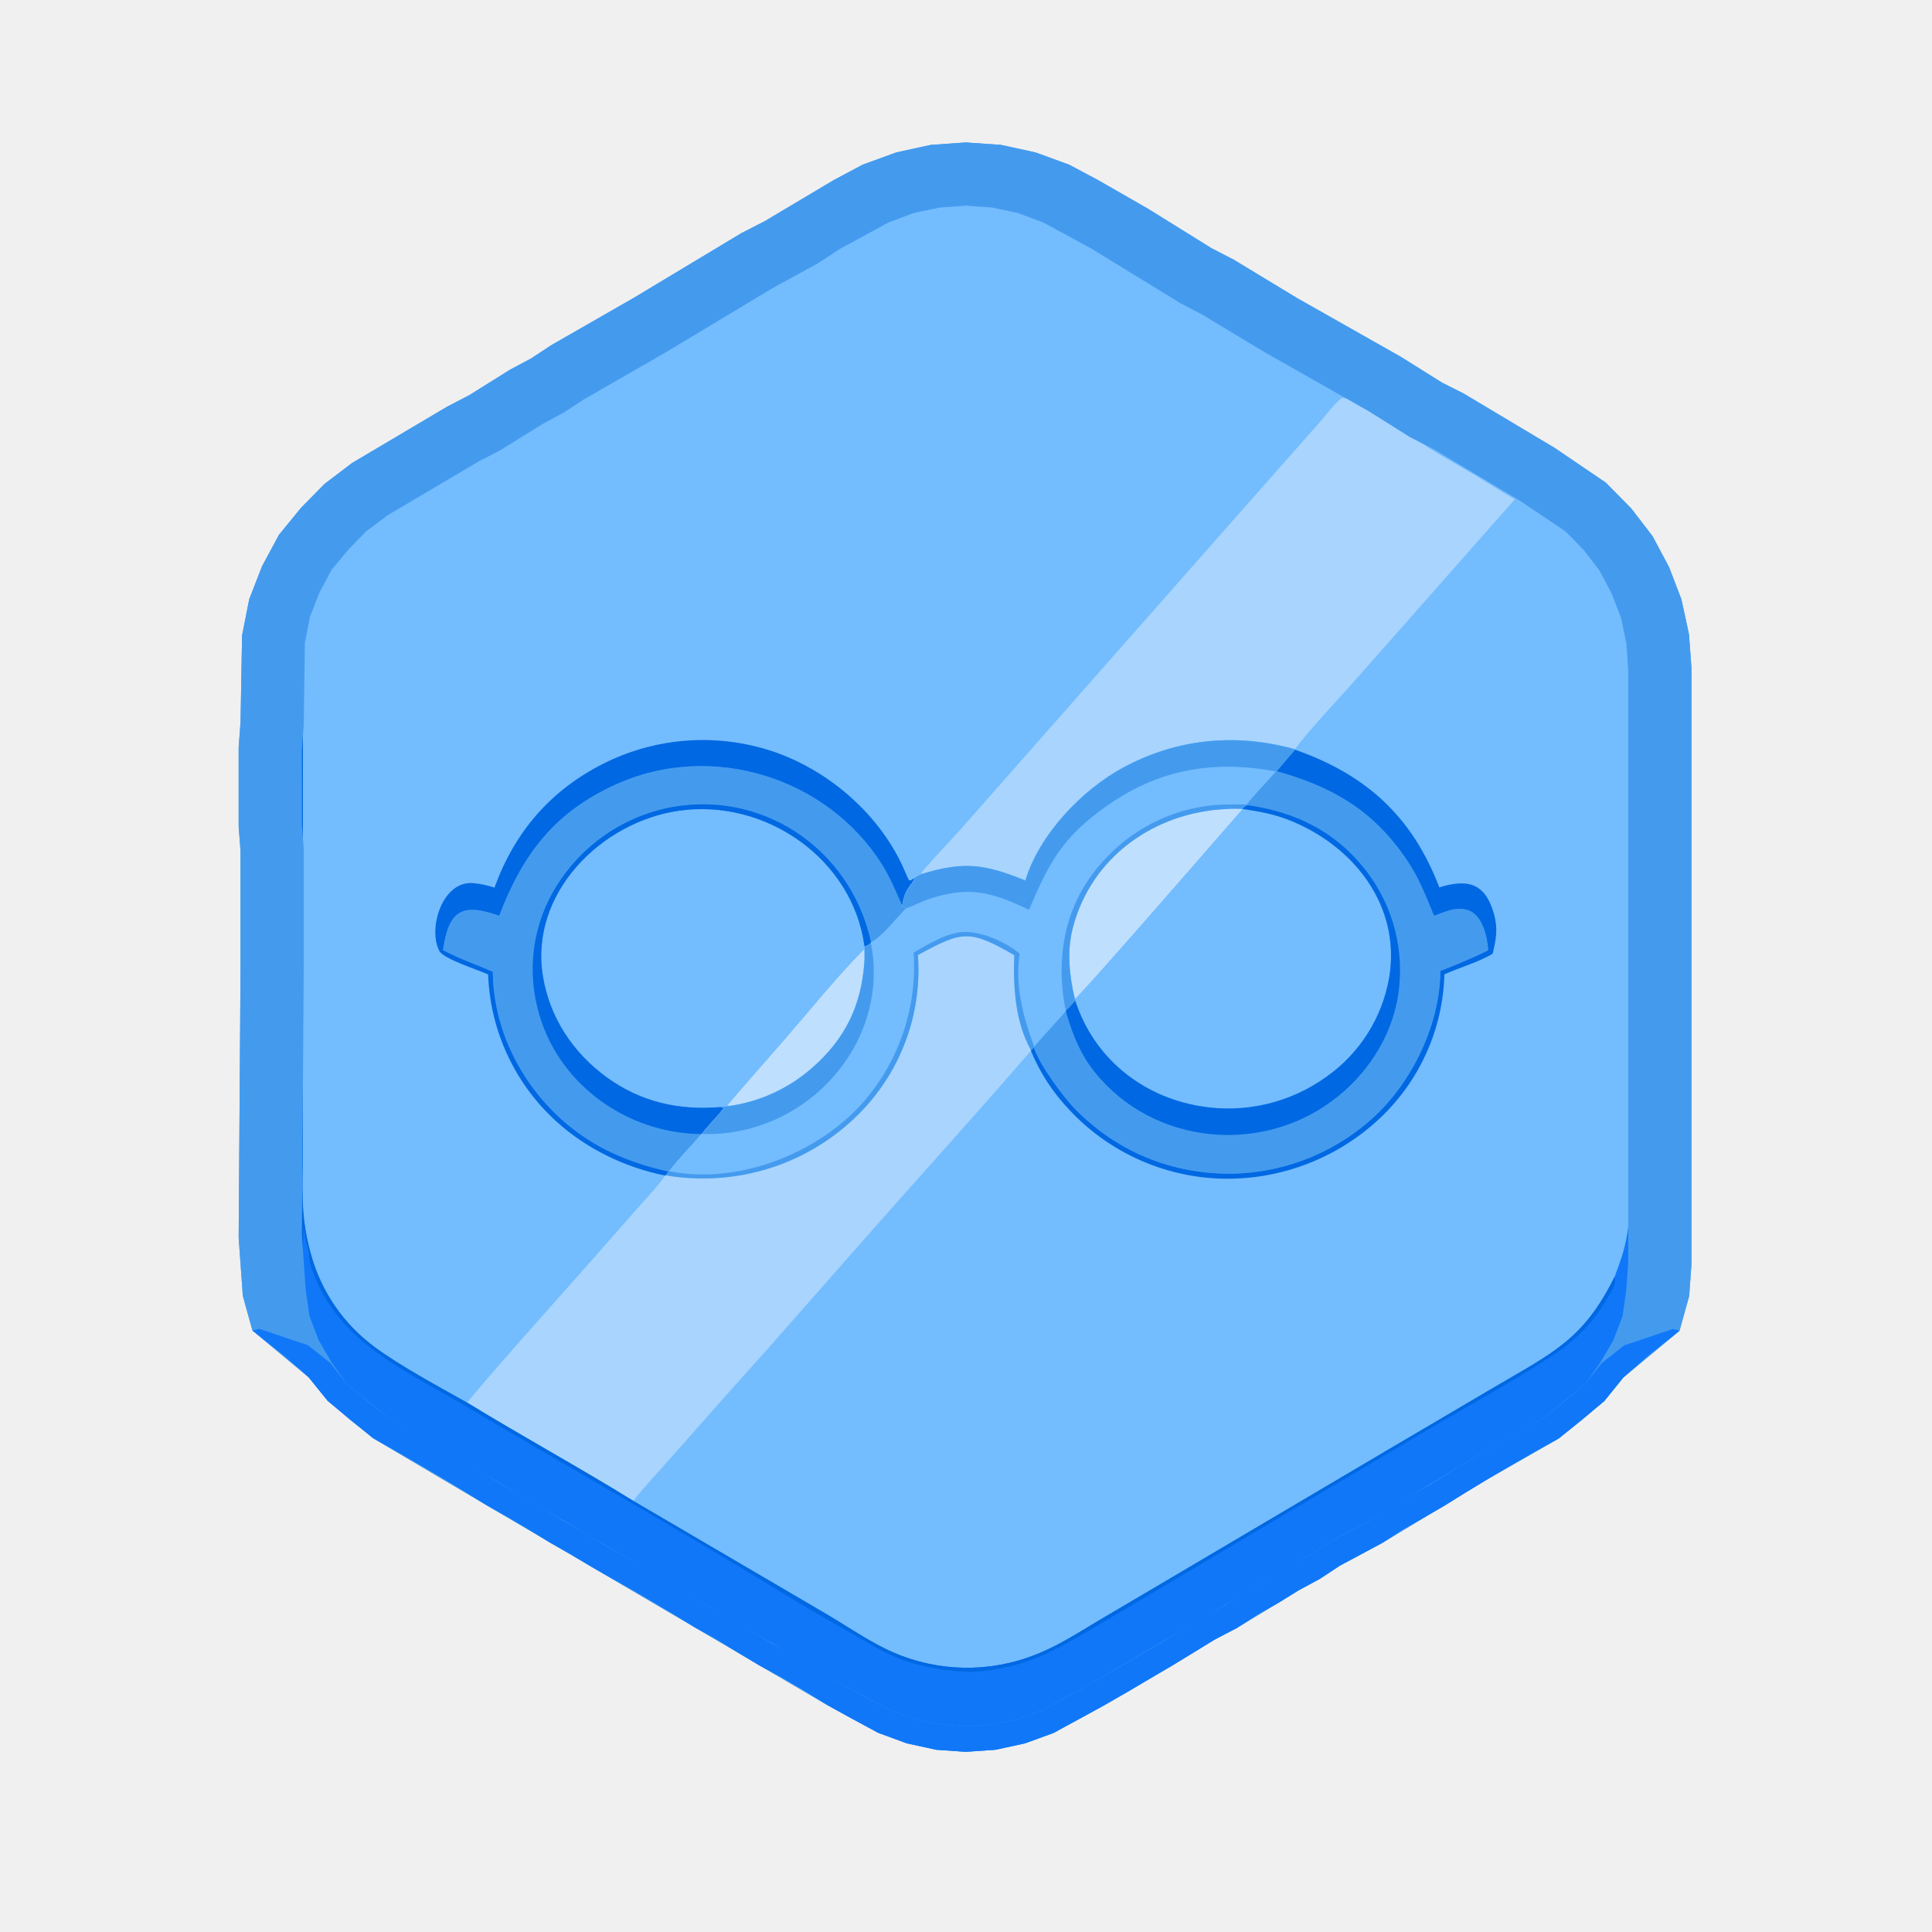
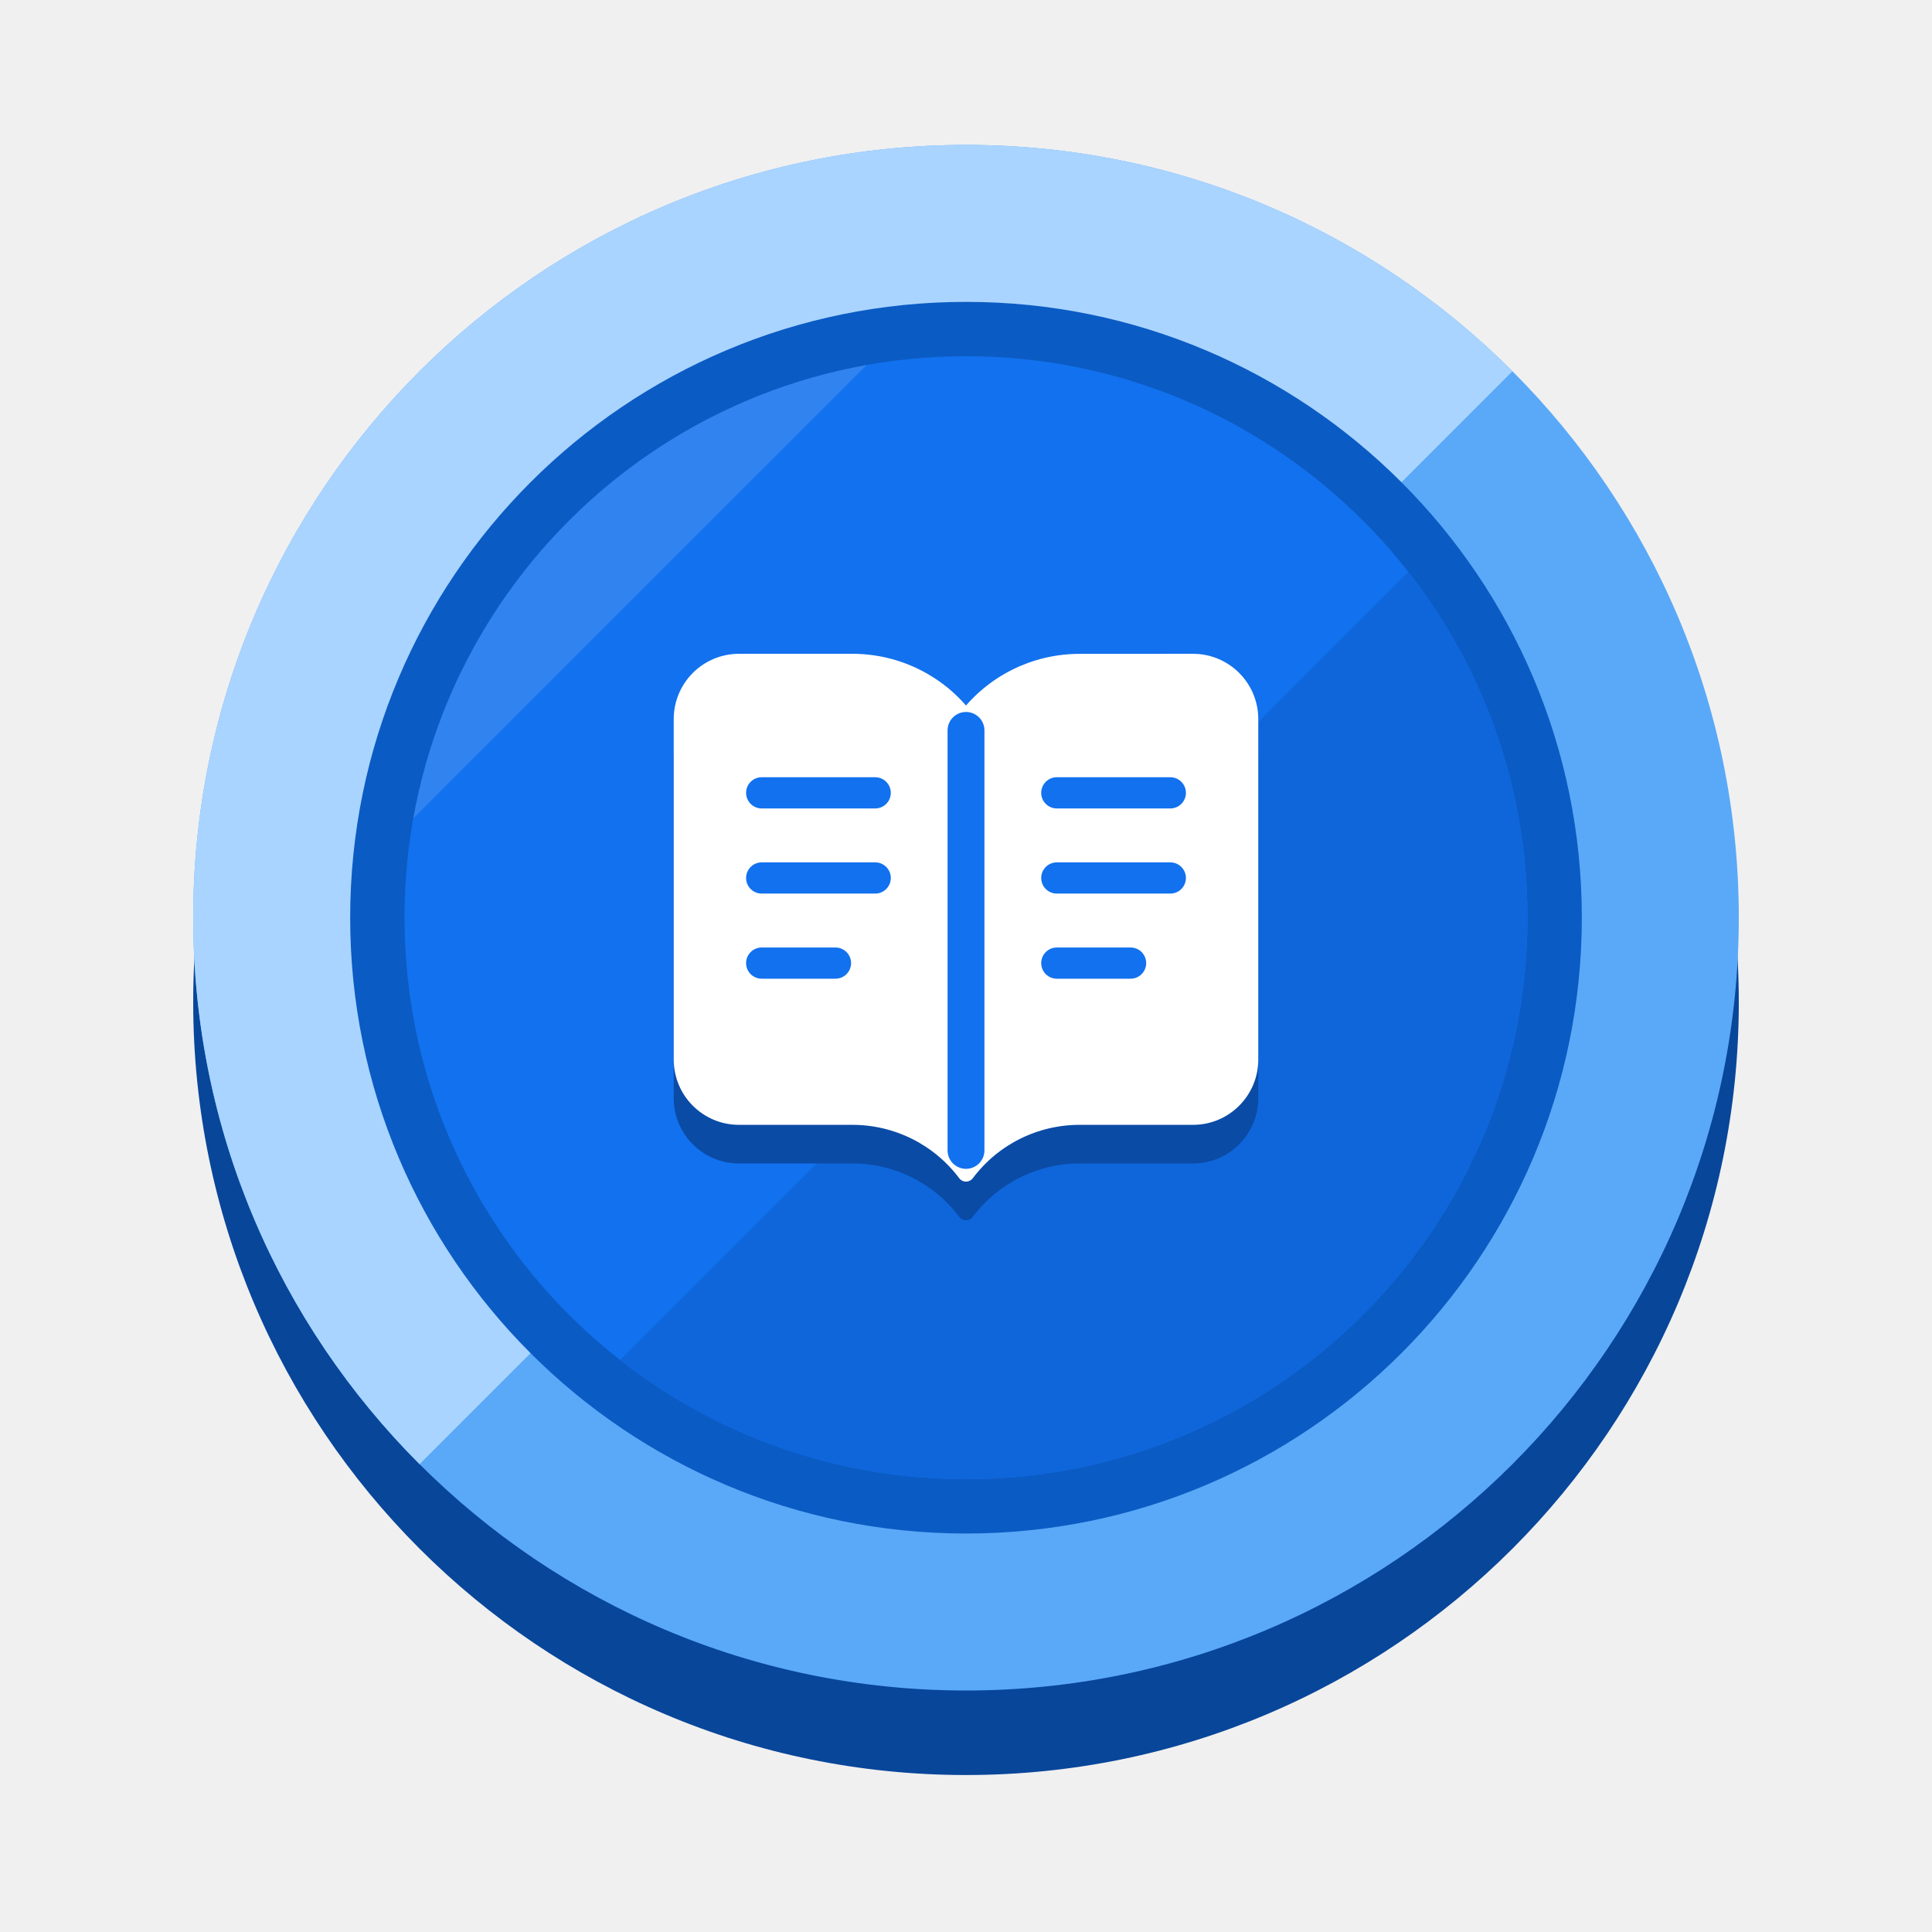
- <svg xmlns="http://www.w3.org/2000/svg" width="1169" height="1169" viewBox="0 0 1169 1169">
-   <path transform="scale(1.1416)" fill="#449BEE" d="M896.5 512.1L896.5 670.2L895.3 686.9L890.2 705.3L860.4 730.1L850.3 742.6L826.2 762.4L788.8 783.8L732.6 817.8L710.2 829.8L699.6 836.8L688.3 842.9L655.5 862.9L644 868.9L597.5 896.8L558.4 918.5L543.3 924L527.7 927.4L511.9 928.5L496.2 927.4L480.6 924L465.4 918.4L438.6 903.8L257.9 797.8L197.8 762.3L173.7 742.5L163.6 730L133.8 705.2L128.7 686.8L126.5 656L127.5 512.1L127.5 451.2L126.5 438.2L126.5 396.1L127.5 382.7L128.3 336.8L132.1 317.6L138.9 300.1L147.9 283.4L159.6 269.1L172 256.5L186.6 245.4L236.9 215.6L248.8 209.4L270.4 195.9L281.5 190L292.1 183L336.2 157.7L392.9 123.6L405.2 117.3L442 95.4L457.2 87.3L475 80.8L493.3 76.8L511.9 75.5L530.6 76.8L548.9 80.8L566.7 87.3L581.9 95.4L608.4 110.6L642.2 131.6L654 137.7L687.5 158L742.6 189.2L764.3 202.8L775.8 208.6L824 237.4L851.1 255.8L864.6 269.5L875.9 284.2L884.6 300.5L891.2 317.7L895.2 336.2L896.5 354Z" />
-   <path fill="#73BCFE" transform="scale(1.1416 1.1416)" d="M159.974 369.729C159.643 366.073 160.052 360.883 159.939 357.111C159.352 337.507 164.783 317.654 175.792 301.146C182.168 291.554 190.202 283.174 199.516 276.398C205.048 272.431 212.456 268.294 218.369 264.819L248.412 247.255L329.382 199.636L422.02 145.287C436.442 136.841 450.761 128.066 465.436 119.968C488.768 107.093 518.141 104.813 543.405 112.941C557.764 117.561 570.168 126.001 583.064 133.462C598.157 142.194 612.934 151.574 627.971 160.338L692.759 198.243C700.131 202.628 707.881 206.407 715.024 211.184C718.944 212.955 745.429 228.002 748.355 230.712C760.793 237.13 772.804 244.813 784.84 251.973C801.236 261.727 824.455 273.528 837.497 286.835C848.166 297.72 856.188 311.809 860.777 326.295C867.008 345.963 864.922 385.876 864.923 407.761L864.891 489.045L864.874 584.724C864.893 601.913 865.191 619.603 864.899 636.724C864.767 676.785 869.395 706.695 837.536 738.762C827.119 749.247 814.496 755.672 801.706 763.163L769.928 781.804L662.275 844.946C635.129 861.293 607.803 877.34 580.304 893.086C571.699 897.954 563.417 903.989 554.36 908.042C529.354 919.234 495.477 919.841 470.622 908.022C459.026 902.508 446.624 894.297 435.453 887.73L367.309 847.667L260.515 785.017L226.946 765.301C212.509 756.86 198.195 749.659 186.372 737.743C167.896 719.122 159.635 696.797 159.853 670.743C159.872 668.927 159.914 667.112 159.978 665.297C159.303 653.597 159.861 634.553 159.854 622.413L159.908 534.502L159.871 427.339C159.856 409.102 159.328 387.735 159.974 369.729Z" />
-   <path fill="#73BCFE" transform="scale(1.1416 1.1416)" d="M159.974 369.729C159.643 366.073 160.052 360.883 159.939 357.111C159.352 337.507 164.783 317.654 175.792 301.146C182.168 291.554 190.202 283.174 199.516 276.398C205.048 272.431 212.456 268.294 218.369 264.819L248.412 247.255L329.382 199.636L422.02 145.287C436.442 136.841 450.761 128.066 465.436 119.968C488.768 107.093 518.141 104.813 543.405 112.941C557.764 117.561 570.168 126.001 583.064 133.462C598.157 142.194 612.934 151.574 627.971 160.338L692.759 198.243C700.131 202.628 707.881 206.407 715.024 211.184C718.944 212.955 745.429 228.002 748.355 230.712C750.432 234.21 773.921 247.188 778.703 250.016C786.147 254.417 795.371 260.425 802.904 264.644L720.175 358.387C711.116 368.768 693.892 386.756 686.355 397.125C655.242 388.465 623.941 391.33 595.183 406.905C573.265 418.775 550.858 442.362 543.468 466.668C521.874 458.014 511.09 456.374 488.582 463.213C487.611 463.696 485.573 464.609 484.86 465.249C484.072 467.42 482.698 468.819 481.403 470.793C479.37 473.894 478.92 476.484 478.154 480.047L480.536 481.377L480.067 481.826C475.503 486.271 467.135 497.181 461.666 499.469L461.579 499.866C460.377 500.731 459.945 501.1 458.597 501.744L458.193 501.524C458.285 504.33 458.502 507.243 458.143 510.008C456.551 532.992 447.982 550.661 430.469 565.978C418.001 576.976 402.556 584.038 386.081 586.274C385.575 586.336 382.354 586.684 382.123 586.767L383.753 587.265C380.026 591.941 375.666 596.231 371.818 601.059C366.503 607.467 359.54 614.365 354.707 620.744L354.426 620.956L352.968 622.912L352.549 623.075C350.234 626.705 344.396 633.104 341.411 636.467C335.73 642.823 330.085 649.211 324.474 655.63C298.939 684.869 272.38 713.771 247.499 743.368C233.206 735.424 211.531 723.599 198.785 714.122C182.217 701.986 170.241 684.603 164.804 664.798C158.797 643.378 160.472 628.954 160.517 607.051L160.544 559.157L160.525 423.579L160.557 389.567C160.558 383.841 160.929 375.244 159.974 369.729Z" />
-   <path fill="#BFDFFE" fill-opacity="0.7" transform="scale(1.1416 1.1416)" d="M488.582 463.213L488.363 462.476C495.132 454.441 502.646 446.832 509.649 438.993L547.868 395.63L674.59 251.908L699.168 224.161C701.099 221.951 709.235 211.466 711.433 210.892C712.513 211.065 713.111 211.157 714.19 211.174L715.024 211.184C718.944 212.955 745.429 228.002 748.355 230.712C750.432 234.21 773.921 247.188 778.703 250.016C786.147 254.417 795.371 260.425 802.904 264.644L720.175 358.387C711.116 368.768 693.892 386.756 686.355 397.125C655.242 388.465 623.941 391.33 595.183 406.905C573.265 418.775 550.858 442.362 543.468 466.668C521.874 458.014 511.09 456.374 488.582 463.213Z" />
-   <path fill="#73BCFE" transform="scale(1.1416 1.1416)" d="M382.123 586.767C359.825 588.624 339.731 584.189 321.446 570.901C303.618 557.846 291.444 539.458 287.789 517.642C280.429 473.712 318.482 435.454 360.251 429.641C405.798 423.302 451.971 455.17 458.193 501.524C458.285 504.33 458.502 507.243 458.143 510.008C456.551 532.992 447.982 550.661 430.469 565.978C418.001 576.976 402.556 584.038 386.081 586.274C385.575 586.336 382.354 586.684 382.123 586.767Z" />
-   <path fill="#BFDFFE" transform="scale(1.1416 1.1416)" d="M458.011 503.175L458.143 510.008C456.551 532.992 447.982 550.661 430.469 565.978C418.001 576.976 402.556 584.038 386.081 586.274L385.872 585.427C395.817 573.783 406.196 562.168 416.252 550.55C429.345 535.421 443.973 517.293 458.011 503.175Z" />
-   <path fill="#449BEE" transform="scale(1.1416 1.1416)" d="M264.589 485.372C277.162 452.449 294.201 430.037 327.408 415.331C377.31 393.23 438.122 411.847 467.324 457.964C471.718 464.903 474.837 472.526 478.154 480.047L480.536 481.377L480.067 481.826C475.503 486.271 467.135 497.181 461.666 499.469L461.579 499.866C460.377 500.731 459.945 501.1 458.597 501.744L458.193 501.524C451.971 455.17 405.798 423.302 360.251 429.641C318.482 435.454 280.429 473.712 287.789 517.642C291.444 539.458 303.618 557.846 321.446 570.901C339.731 584.189 359.825 588.624 382.123 586.767L383.753 587.265C380.026 591.941 375.666 596.231 371.818 601.059C366.503 607.467 359.54 614.365 354.707 620.744L354.426 620.956C343.181 618.553 332.013 614.825 321.719 609.713C286.342 592.144 261.573 554.748 261.194 515.078C253.205 511.511 242.28 507.69 234.807 503.542C237.847 482.26 245.078 478.509 264.589 485.372Z" />
-   <path fill="#0068E2" transform="scale(1.1416 1.1416)" d="M371.818 601.059C331.552 600.821 294.399 573.639 284.838 534.049C279.312 512.058 282.982 488.765 295.003 469.539C307.842 448.86 328.378 434.135 352.083 428.609C402.493 417.19 450.83 449.191 461.666 499.469L461.579 499.866C460.377 500.731 459.945 501.1 458.597 501.744L458.193 501.524C451.971 455.17 405.798 423.302 360.251 429.641C318.482 435.454 280.429 473.712 287.789 517.642C291.444 539.458 303.618 557.846 321.446 570.901C339.731 584.189 359.825 588.624 382.123 586.767L383.753 587.265C380.026 591.941 375.666 596.231 371.818 601.059Z" />
-   <path fill="#0068E2" transform="scale(1.1416 1.1416)" d="M262.075 470.451C272.818 440.989 291.599 418.965 319.844 404.733C347.702 390.727 379.991 388.393 409.574 398.246C438.73 408.099 464.984 430.617 478.14 458.498C479.39 461.147 480.405 463.837 481.713 466.476L482.554 466.675L484.86 465.249C484.072 467.42 482.698 468.819 481.403 470.793C479.37 473.894 478.92 476.484 478.154 480.047C474.837 472.526 471.718 464.903 467.324 457.964C438.122 411.847 377.31 393.23 327.408 415.331C294.201 430.037 277.162 452.449 264.589 485.372C245.078 478.509 237.847 482.26 234.807 503.542C242.28 507.69 253.205 511.511 261.194 515.078C261.573 554.748 286.342 592.144 321.719 609.713C332.013 614.825 343.181 618.553 354.426 620.956L352.968 622.912L352.549 623.075C331.564 618.899 310.773 608.879 294.928 594.438C272.834 574.395 259.775 546.276 258.717 516.464C253.553 514.124 235.125 508.235 232.909 504.126C226.606 492.435 234.393 466.407 251.027 468.101C255.561 468.563 257.592 469.108 262.075 470.451Z" />
-   <path fill="#BFDFFE" fill-opacity="0.7" transform="scale(1.1416 1.1416)" d="M543.468 466.668C550.858 442.362 573.265 418.775 595.183 406.905C623.941 391.33 655.242 388.465 686.355 397.125L686.444 397.375C683.16 401.145 679.908 404.943 676.69 408.77L676.247 408.893C673.002 412.714 662.816 423.298 660.775 426.415L661.167 426.746C659.6 427.528 659.639 427.432 658.497 428.729C655.294 428.609 653.291 428.521 650.088 428.792L658.666 428.785C649.99 438.635 572.027 528.578 569.688 529.444L569.898 530.377C568.041 532.618 567.202 533.596 565.007 535.593L564.948 535.944C559.247 542.22 553.645 548.304 548.124 554.748L548.029 555.279L546.472 556.601L546.41 556.941C520.45 586.979 493.306 617.019 466.932 646.758L408.248 713.404C391.148 732.398 374.166 751.496 357.301 770.699C351.104 777.774 341.129 788.483 335.639 795.502C306.557 777.532 276.61 761.21 247.499 743.368C272.38 713.771 298.939 684.869 324.474 655.63C330.085 649.211 335.73 642.823 341.411 636.467C344.396 633.104 350.234 626.705 352.549 623.075L352.968 622.912L354.426 620.956L354.707 620.744C359.54 614.365 366.503 607.467 371.818 601.059C375.666 596.231 380.026 591.941 383.753 587.265L382.123 586.767C382.354 586.684 385.575 586.336 386.081 586.274C402.556 584.038 418.001 576.976 430.469 565.978C447.982 550.661 456.551 532.992 458.143 510.008C458.502 507.243 458.285 504.33 458.193 501.524L458.597 501.744C459.945 501.1 460.377 500.731 461.579 499.866L461.666 499.469C467.135 497.181 475.503 486.271 480.067 481.826L480.536 481.377L478.154 480.047C478.92 476.484 479.37 473.894 481.403 470.793C482.698 468.819 484.072 467.42 484.86 465.249C485.573 464.609 487.611 463.696 488.582 463.213C511.09 456.374 521.874 458.014 543.468 466.668Z" />
-   <path fill="#73BCFE" transform="scale(1.1416 1.1416)" d="M543.468 466.668C550.858 442.362 573.265 418.775 595.183 406.905C623.941 391.33 655.242 388.465 686.355 397.125L686.444 397.375C683.16 401.145 679.908 404.943 676.69 408.77L676.247 408.893C673.002 412.714 662.816 423.298 660.775 426.415L661.167 426.746C659.6 427.528 659.639 427.432 658.497 428.729C655.294 428.609 653.291 428.521 650.088 428.792L658.666 428.785C649.99 438.635 572.027 528.578 569.688 529.444L569.898 530.377C568.041 532.618 567.202 533.596 565.007 535.593L564.948 535.944C559.247 542.22 553.645 548.304 548.124 554.748L548.029 555.279L546.472 556.601C538.08 541.926 536.935 522.714 537.612 506.255C513.709 492.456 510.006 493.402 486.492 506.202C488.592 534.555 479.405 562.59 460.932 584.202C440.824 607.57 412.248 621.981 381.503 624.261C372.473 624.921 361.867 624.628 352.968 622.912L354.426 620.956L354.707 620.744C359.54 614.365 366.503 607.467 371.818 601.059C375.666 596.231 380.026 591.941 383.753 587.265L382.123 586.767C382.354 586.684 385.575 586.336 386.081 586.274C402.556 584.038 418.001 576.976 430.469 565.978C447.982 550.661 456.551 532.992 458.143 510.008C458.502 507.243 458.285 504.33 458.193 501.524L458.597 501.744C459.945 501.1 460.377 500.731 461.579 499.866L461.666 499.469C467.135 497.181 475.503 486.271 480.067 481.826L480.536 481.377L478.154 480.047C478.92 476.484 479.37 473.894 481.403 470.793C482.698 468.819 484.072 467.42 484.86 465.249C485.573 464.609 487.611 463.696 488.582 463.213C511.09 456.374 521.874 458.014 543.468 466.668Z" />
-   <path fill="#BFDFFE" transform="scale(1.1416 1.1416)" d="M650.088 428.792L658.666 428.785C649.99 438.635 572.027 528.578 569.688 529.444C566.799 517.341 565.416 504.311 568.526 492.121C578.215 454.149 612.037 430.459 650.088 428.792Z" />
-   <path fill="#449BEE" transform="scale(1.1416 1.1416)" d="M543.468 466.668C550.858 442.362 573.265 418.775 595.183 406.905C623.941 391.33 655.242 388.465 686.355 397.125L686.444 397.375C683.16 401.145 679.908 404.943 676.69 408.77L676.247 408.893C644.063 402.852 615.191 407.428 587.915 426.271C563.527 443.118 556.305 456.446 545.416 482.229C525.747 472.815 513.366 469.223 491.604 476.793C488.321 477.934 483.017 480.536 480.536 481.377L478.154 480.047C478.92 476.484 479.37 473.894 481.403 470.793C482.698 468.819 484.072 467.42 484.86 465.249C485.573 464.609 487.611 463.696 488.582 463.213C511.09 456.374 521.874 458.014 543.468 466.668Z" />
-   <path fill="#449BEE" transform="scale(1.1416 1.1416)" d="M458.193 501.524L458.597 501.744C459.945 501.1 460.377 500.731 461.579 499.866C465.889 520.41 461.157 542.547 449.736 560.077C436.657 580.367 415.954 594.53 392.303 599.367C385.141 600.831 379.108 601.197 371.818 601.059C375.666 596.231 380.026 591.941 383.753 587.265L382.123 586.767C382.354 586.684 385.575 586.336 386.081 586.274C402.556 584.038 418.001 576.976 430.469 565.978C447.982 550.661 456.551 532.992 458.143 510.008C458.502 507.243 458.285 504.33 458.193 501.524Z" />
-   <path fill="#449BEE" transform="scale(1.1416 1.1416)" d="M484.234 504.889C491.715 500.588 500.916 494.936 509.487 494.061C519.379 493.052 533.104 499.243 540.423 505.443C537.838 522.521 542.276 538.879 548.124 554.748L548.029 555.279L546.472 556.601C538.08 541.926 536.935 522.714 537.612 506.255C513.709 492.456 510.006 493.402 486.492 506.202C488.592 534.555 479.405 562.59 460.932 584.202C440.824 607.57 412.248 621.981 381.503 624.261C372.473 624.921 361.867 624.628 352.968 622.912L354.426 620.956L354.707 620.744C390.709 628.066 433.137 611.648 457.23 584.54C476.485 562.649 486.206 533.977 484.234 504.889Z" />
-   <path fill="#449BEE" transform="scale(1.1416 1.1416)" d="M565.007 535.593C563.539 531.128 562.619 519.486 562.639 514.737C562.742 490.354 570.92 469.83 588.279 452.639C602.757 438.199 621.711 429.105 642.034 426.85C647.805 426.243 654.872 426.371 660.775 426.415L661.167 426.746C659.6 427.528 659.639 427.432 658.497 428.729C655.294 428.609 653.291 428.521 650.088 428.792C612.037 430.459 578.215 454.149 568.526 492.121C565.416 504.311 566.799 517.341 569.688 529.444L569.898 530.377C568.041 532.618 567.202 533.596 565.007 535.593Z" />
-   <path fill="#1077F9" transform="scale(1.1416 1.1416)" d="M159.974 369.729C160.929 375.244 160.558 383.841 160.557 389.567L160.525 423.579L160.544 559.157L160.517 607.051C160.472 628.954 158.797 643.378 164.804 664.798C170.241 684.603 182.217 701.986 198.785 714.122C211.531 723.599 233.206 735.424 247.499 743.368C276.61 761.21 306.557 777.532 335.639 795.502L435.478 854.004C446.255 860.204 457.938 868.277 468.947 873.712C492.456 885.396 519.67 887.161 544.492 878.611C559.054 873.616 569.6 866.469 582.734 858.672L615.958 839.099L736.516 767.901L793.169 734.563C823.084 716.976 839.445 709.773 855.719 676.831C862.79 658.676 862.22 654.914 864.899 636.724C864.767 676.785 869.395 706.695 837.536 738.762C827.119 749.247 814.496 755.672 801.706 763.163L769.928 781.804L662.275 844.946C635.129 861.293 607.803 877.34 580.304 893.086C571.699 897.954 563.417 903.989 554.36 908.042C529.354 919.234 495.477 919.841 470.622 908.022C459.026 902.508 446.624 894.297 435.453 887.73L367.309 847.667L260.515 785.017L226.946 765.301C212.509 756.86 198.195 749.659 186.372 737.743C167.896 719.122 159.635 696.797 159.853 670.743C159.872 668.927 159.914 667.112 159.978 665.297C159.303 653.597 159.861 634.553 159.854 622.413L159.908 534.502L159.871 427.339C159.856 409.102 159.328 387.735 159.974 369.729Z" />
-   <path fill="#0068E2" transform="scale(1.1416 1.1416)" d="M159.974 369.729C160.929 375.244 160.558 383.841 160.557 389.567L160.525 423.579L160.544 559.157L160.517 607.051C160.472 628.954 158.797 643.378 164.804 664.798C170.241 684.603 182.217 701.986 198.785 714.122C211.531 723.599 233.206 735.424 247.499 743.368C276.61 761.21 306.557 777.532 335.639 795.502L435.478 854.004C446.255 860.204 457.938 868.277 468.947 873.712C492.456 885.396 519.67 887.161 544.492 878.611C559.054 873.616 569.6 866.469 582.734 858.672L615.958 839.099L736.516 767.901L793.169 734.563C823.084 716.976 839.445 709.773 855.719 676.831C857.024 680.993 853.414 685.332 851.369 688.951C844.78 700.61 835.115 710.296 824.005 717.696C805.041 730.326 784.993 741.294 765.326 752.764L683.333 801.222L597.007 852.486C585.386 859.272 567.5 870.332 555.827 875.898C545.264 880.871 533.981 884.145 522.396 885.598C508.168 887.268 488.589 884.028 475.253 878.586C467.176 875.29 458.695 869.902 451.025 865.535C435.956 857.055 421.061 848.27 406.349 839.185C353.436 806.982 299.009 776.194 245.821 744.74C212.166 724.838 177.018 710.281 164.368 669.8C163.632 667.443 164.129 664.641 163.504 662.607C162.26 658.557 161.637 655.405 161.161 651.184C160.194 653.614 161.178 661.256 159.978 665.297C159.303 653.597 159.861 634.553 159.854 622.413L159.908 534.502L159.871 427.339C159.856 409.102 159.328 387.735 159.974 369.729Z" />
-   <path fill="#73BCFE" transform="scale(1.1416 1.1416)" d="M650.088 428.792C653.291 428.521 655.294 428.609 658.497 428.729C667.357 430.072 674.805 431.32 683.253 434.652C717.471 448.151 742.565 479.989 736.328 518.015C732.702 539.25 720.783 558.174 703.197 570.616C683.847 584.635 659.675 590.287 636.115 586.303C605.05 581.114 579.713 560.587 569.898 530.377L569.688 529.444C572.027 528.578 649.99 438.635 658.666 428.785L650.088 428.792Z" />
-   <path fill="#449BEE" transform="scale(1.1416 1.1416)" d="M676.69 408.77C706.298 417.09 727.66 429.372 745.405 455.434C752.227 465.454 755.499 474.454 760.077 485.408C766.092 483.149 772.79 479.973 779.156 482.865C785.962 485.957 788.329 496.771 788.78 503.617C781.68 507.343 771.039 511.654 763.426 514.643C763.234 541.799 749.71 570.98 730.414 589.918C708.917 610.759 680.09 622.317 650.15 622.099C619.664 621.635 592.055 610.109 570.34 588.36C563.759 581.769 550.868 564.276 548.029 555.279L548.124 554.748C553.645 548.304 559.247 542.22 564.948 535.944L565.007 535.593C567.202 533.596 568.041 532.618 569.898 530.377C579.713 560.587 605.05 581.114 636.115 586.303C659.675 590.287 683.847 584.635 703.197 570.616C720.783 558.174 732.702 539.25 736.328 518.015C742.565 479.989 717.471 448.151 683.253 434.652C674.805 431.32 667.357 430.072 658.497 428.729C659.639 427.432 659.6 427.528 661.167 426.746L660.775 426.415C662.816 423.298 673.002 412.714 676.247 408.893L676.69 408.77Z" />
-   <path fill="#0068E2" transform="scale(1.1416 1.1416)" d="M658.497 428.729C659.639 427.432 659.6 427.528 661.167 426.746C687.289 430.422 708.753 441.177 724.94 462.659C738.693 481.102 744.51 504.273 741.1 527.025C737.728 549.759 724.178 570.164 705.817 583.679C665.518 613.343 606.722 605.566 577.414 564.472C571.78 556.572 567.442 545.331 564.948 535.944L565.007 535.593C567.202 533.596 568.041 532.618 569.898 530.377C579.713 560.587 605.05 581.114 636.115 586.303C659.675 590.287 683.847 584.635 703.197 570.616C720.783 558.174 732.702 539.25 736.328 518.015C742.565 479.989 717.471 448.151 683.253 434.652C674.805 431.32 667.357 430.072 658.497 428.729Z" />
-   <path fill="#0068E2" transform="scale(1.1416 1.1416)" d="M686.444 397.375C724.061 410.551 748.474 432.682 762.871 470.325C777.569 465.795 787.032 467.705 791.753 484.124C793.992 491.908 793.06 497.72 791.117 505.52C783.568 510.023 773.487 512.823 765.566 516.437C764.773 545.595 752.304 573.212 730.958 593.091C708.22 614.262 678.055 625.619 647.001 624.7C616.355 623.685 587.386 610.465 566.537 587.981C557.969 578.965 551.145 568.441 546.41 556.941L546.472 556.601L548.029 555.279C550.868 564.276 563.759 581.769 570.34 588.36C592.055 610.109 619.664 621.635 650.15 622.099C680.09 622.317 708.917 610.759 730.414 589.918C749.71 570.98 763.234 541.799 763.426 514.643C771.039 511.654 781.68 507.343 788.78 503.617C788.329 496.771 785.962 485.957 779.156 482.865C772.79 479.973 766.092 483.149 760.077 485.408C755.499 474.454 752.227 465.454 745.405 455.434C727.66 429.372 706.298 417.09 676.69 408.77C679.908 404.943 683.16 401.145 686.444 397.375Z" />
-   <path transform="scale(1.1416)" fill="#449BEE" fill-rule="evenodd" d="M896.5 512.1L896.5 670.2L895.3 686.9L890.2 705.3L860.4 730.1L850.3 742.6L826.2 762.4L788.8 783.8L732.6 817.8L710.2 829.8L699.6 836.8L688.3 842.9L655.5 862.9L644 868.9L597.5 896.8L558.4 918.5L543.3 924L527.7 927.4L511.9 928.5L496.2 927.4L480.6 924L465.4 918.4L438.6 903.8L257.9 797.8L197.8 762.3L173.7 742.5L163.6 730L133.8 705.2L128.7 686.8L126.5 656L127.5 512.1L127.5 451.2L126.5 438.2L126.5 396.1L127.5 382.7L128.3 336.8L132.1 317.6L138.9 300.1L147.9 283.4L159.6 269.1L172 256.5L186.6 245.4L236.9 215.6L248.8 209.4L270.4 195.9L281.5 190L292.1 183L336.2 157.7L392.9 123.6L405.2 117.3L442 95.4L457.2 87.3L475 80.8L493.3 76.8L511.9 75.5L530.6 76.8L548.9 80.8L566.7 87.3L581.9 95.4L608.4 110.6L642.2 131.6L654 137.7L687.5 158L742.6 189.2L764.3 202.8L775.8 208.6L824 237.4L851.1 255.8L864.6 269.5L875.9 284.2L884.6 300.5L891.2 317.7L895.2 336.2L896.5 354Z M863 512.1L863 669L862 683.4L860 697.6L855.1 710.4L848.2 722.2L840.4 733.4L818.7 751.2L781.8 772.2L725.7 806.1L703.2 818.2L692.7 825.2L578.4 892.2L552.9 906.2L539.5 911.1L525.8 914L511.9 915L498.1 914L484.4 911.1L471 906.1L445.4 892.2L205.3 751.1L183.6 733.3L175.8 722.2L168.9 710.3L164 697.5L162 683.4L160 654.9L161 512.1L161 449.9L160 436.9L160 397.3L161 383.9L161.6 340.7L164.3 326.9L169.3 314.1L175.7 302.1L184.5 291.5L194.1 281.6L205.3 273.2L253.3 244.8L265.2 238.6L287.3 224.9L298.6 218.8L309.3 211.8L353.3 186.5L409.3 152.8L433.3 139.7L445.4 131.8L471 117.9L484.3 112.9L498.1 110L511.9 109L525.8 110L539.5 112.9L552.9 117.9L578.5 131.8L625.8 160.8L637.3 166.8L670.5 186.8L725.7 218.1L747.5 231.8L759.4 237.8L806.2 265.8L829.8 281.7L839.4 291.5L847.7 302.3L854.1 314.4L859.1 327.2L862 340.9L863 355.2Z" />
-   <path transform="scale(1.1416)" fill="#1077F9" d="M890.2 705.3L873 719L860.4 730.1L850.3 742.6L838.1 752.9L826.2 762.4L812.7 769.9L800.5 776.9L788.8 783.8L777.4 790.7L766.1 797.8L754.5 804.5L743.5 810.7L732.6 817.8L720.9 824.1L710.2 829.8L699.6 836.8L688.3 842.9L677.6 849.6L666.5 855.8L655.5 862.9L644 868.9L633 875.7L621.4 882.8L609.6 889.7L597.5 896.8L585.1 904L572.3 911L558.4 918.5L543.3 924L527.7 927.4L511.9 928.5L496.2 927.4L480.6 924L465.4 918.4L451.6 911L438.6 903.8L426.3 896.1L414.7 889.3L402.7 882.9L390.8 875.7L379.8 868.9L368.5 862.7L357.3 855.8L346.4 849.3L335.6 842.9L324.6 836.8L313.4 830.4L302.6 823.9L291.4 817.6L280.4 810.8L269.5 804.3L257.9 797.8L246.5 790.7L235.1 783.8L223.4 776.9L211.2 769.9L197.8 762.3L185.9 752.8L173.7 742.5L163.6 730L151 718.9L133.8 705.2L137.4 704.3L163.2 713L175.2 722.5L183.6 733.3L194.4 742.3L205.3 751.1L217.9 758.2L230.2 765.2L242 772.2L253.5 779.2L264.7 786.2L276.2 792.6L287.4 799.2L298.3 806L309.4 812.2L320.3 818.8L331.2 825.1L342.3 831.2L353.3 837.7L364.3 844.2L375.3 851L386.6 857.2L397.9 864.2L409.3 871.2L421.2 877.5L433.3 884.5L445.4 892.2L458.1 899.2L471 906.1L484.4 911.1L498.1 914L511.9 915L525.8 914L539.5 911.1L552.9 906.2L565.8 899.2L578.4 892.2L590.7 885.1L602.7 878.1L614.5 871.2L626 864.2L637.3 857.2L648.7 851.2L659.6 844.2L670.7 838L681.5 831.2L692.7 825.2L703.2 818.2L714.5 812.2L725.7 806.1L736.5 799.2L747.8 792.7L759.1 786.2L770.3 779.2L781.8 772.2L793.7 765.2L806 758.2L818.7 751.2L829.6 742.4L840.4 733.4L848.8 722.6L860.8 713.1L886.6 704.4Z" />
+ <svg xmlns="http://www.w3.org/2000/svg" viewBox="0 0 160 160" width="160" height="160">
+   <defs>
+     <clipPath id="A-averti-o">
+       <circle cx="80" cy="76" r="64" />
+     </clipPath>
+     <clipPath id="A-averti-f">
+       <circle cx="80" cy="76" r="46.5" />
+     </clipPath>
+   </defs>
+   <g fill="#08469A" transform="translate(0 7)">
+     <circle cx="80" cy="76" r="64" />
+   </g>
+   <g fill="#5AA9F8">
+     <circle cx="80" cy="76" r="64" />
+   </g>
+   <g fill="#A9D4FF" clip-path="url(#A-averti-o)">
+     <polygon points="480,-324 -320,476 -320,-324" />
+   </g>
+   <g fill="#0B5BC4">
+     <circle cx="80" cy="76" r="51" />
+   </g>
+   <g fill="#1271EE">
+     <circle cx="80" cy="76" r="46.5" />
+   </g>
+   <g fill="#0F66DA" clip-path="url(#A-averti-f)">
+     <polygon points="480,-316 -320,484 480,476" />
+   </g>
+   <g fill="#FFFFFF" fill-opacity="0.13" clip-path="url(#A-averti-f)">
+     <polygon points="20,70 74,16 86,16 20,82" />
+   </g>
+   <g fill="#0A4BA6" stroke="#0A4BA6" stroke-width="0" transform="translate(51.80 51.00) scale(2.35)">
+     <path d="M20.001 19A2 2 0 0022 17V5a2 2 0 00-1.999-2L16 3.002A5 5 0 0012 5a5 5 0 00-4-2H4a2 2 0 00-2 2v12a2 2 0 001.999 2H8a5 5 0 014 2 5 5 0 014-2z" stroke-width="0.6" stroke-linejoin="round" />
+   </g>
+   <g transform="translate(51.80 47.80) scale(2.35)">
+     <g fill="#FFFFFF" stroke="#FFFFFF" stroke-width="0">
+       <path d="M20.001 19A2 2 0 0022 17V5a2 2 0 00-1.999-2L16 3.002A5 5 0 0012 5a5 5 0 00-4-2H4a2 2 0 00-2 2v12a2 2 0 001.999 2H8a5 5 0 014 2 5 5 0 014-2z" stroke-width="0.6" stroke-linejoin="round" />
+     </g>
+     <path d="M12 5.4V20.2" fill="none" stroke="#1271EE" stroke-width="1.3" stroke-linecap="round" />
+     <path d="M4.8 7.6h4" fill="none" stroke="#1271EE" stroke-width="1.1" stroke-linecap="round" />
+     <path d="M4.8 10.6h4" fill="none" stroke="#1271EE" stroke-width="1.1" stroke-linecap="round" />
+     <path d="M4.8 13.6h2.6" fill="none" stroke="#1271EE" stroke-width="1.1" stroke-linecap="round" />
+     <path d="M15.2 7.6h4" fill="none" stroke="#1271EE" stroke-width="1.1" stroke-linecap="round" />
+     <path d="M15.2 10.6h4" fill="none" stroke="#1271EE" stroke-width="1.1" stroke-linecap="round" />
+     <path d="M15.2 13.6h2.6" fill="none" stroke="#1271EE" stroke-width="1.1" stroke-linecap="round" />
+   </g>
</svg>
